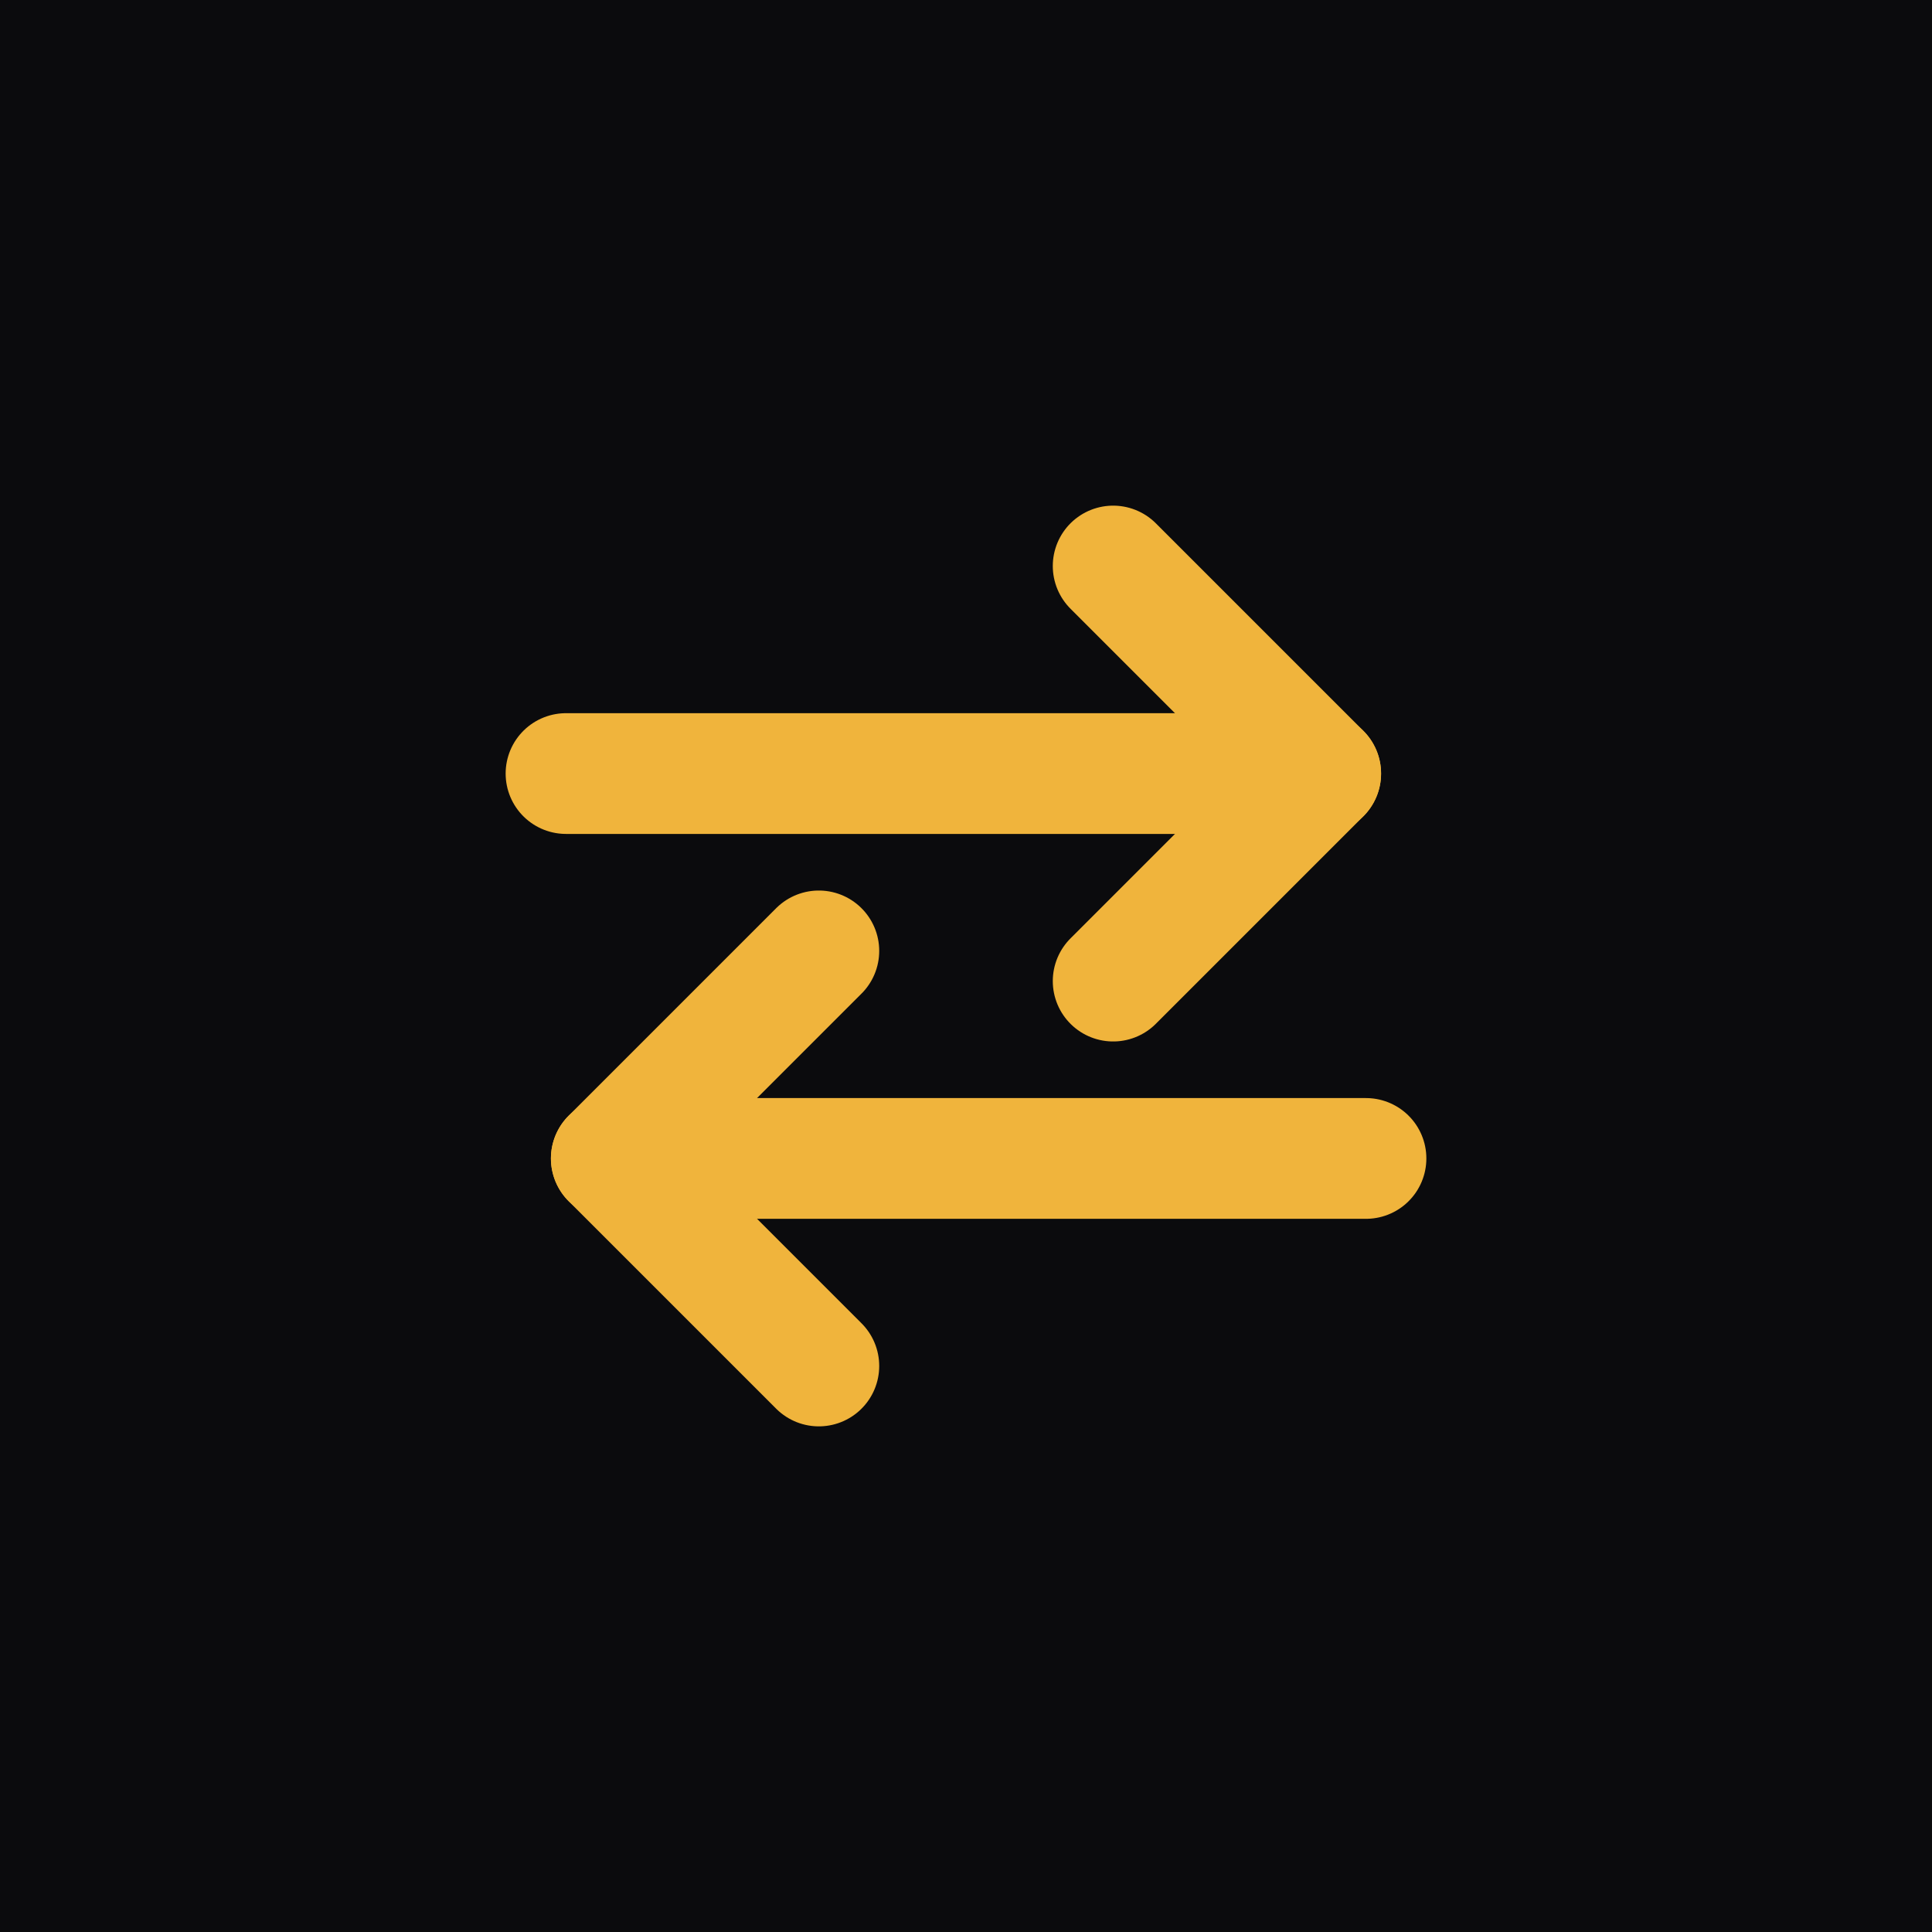
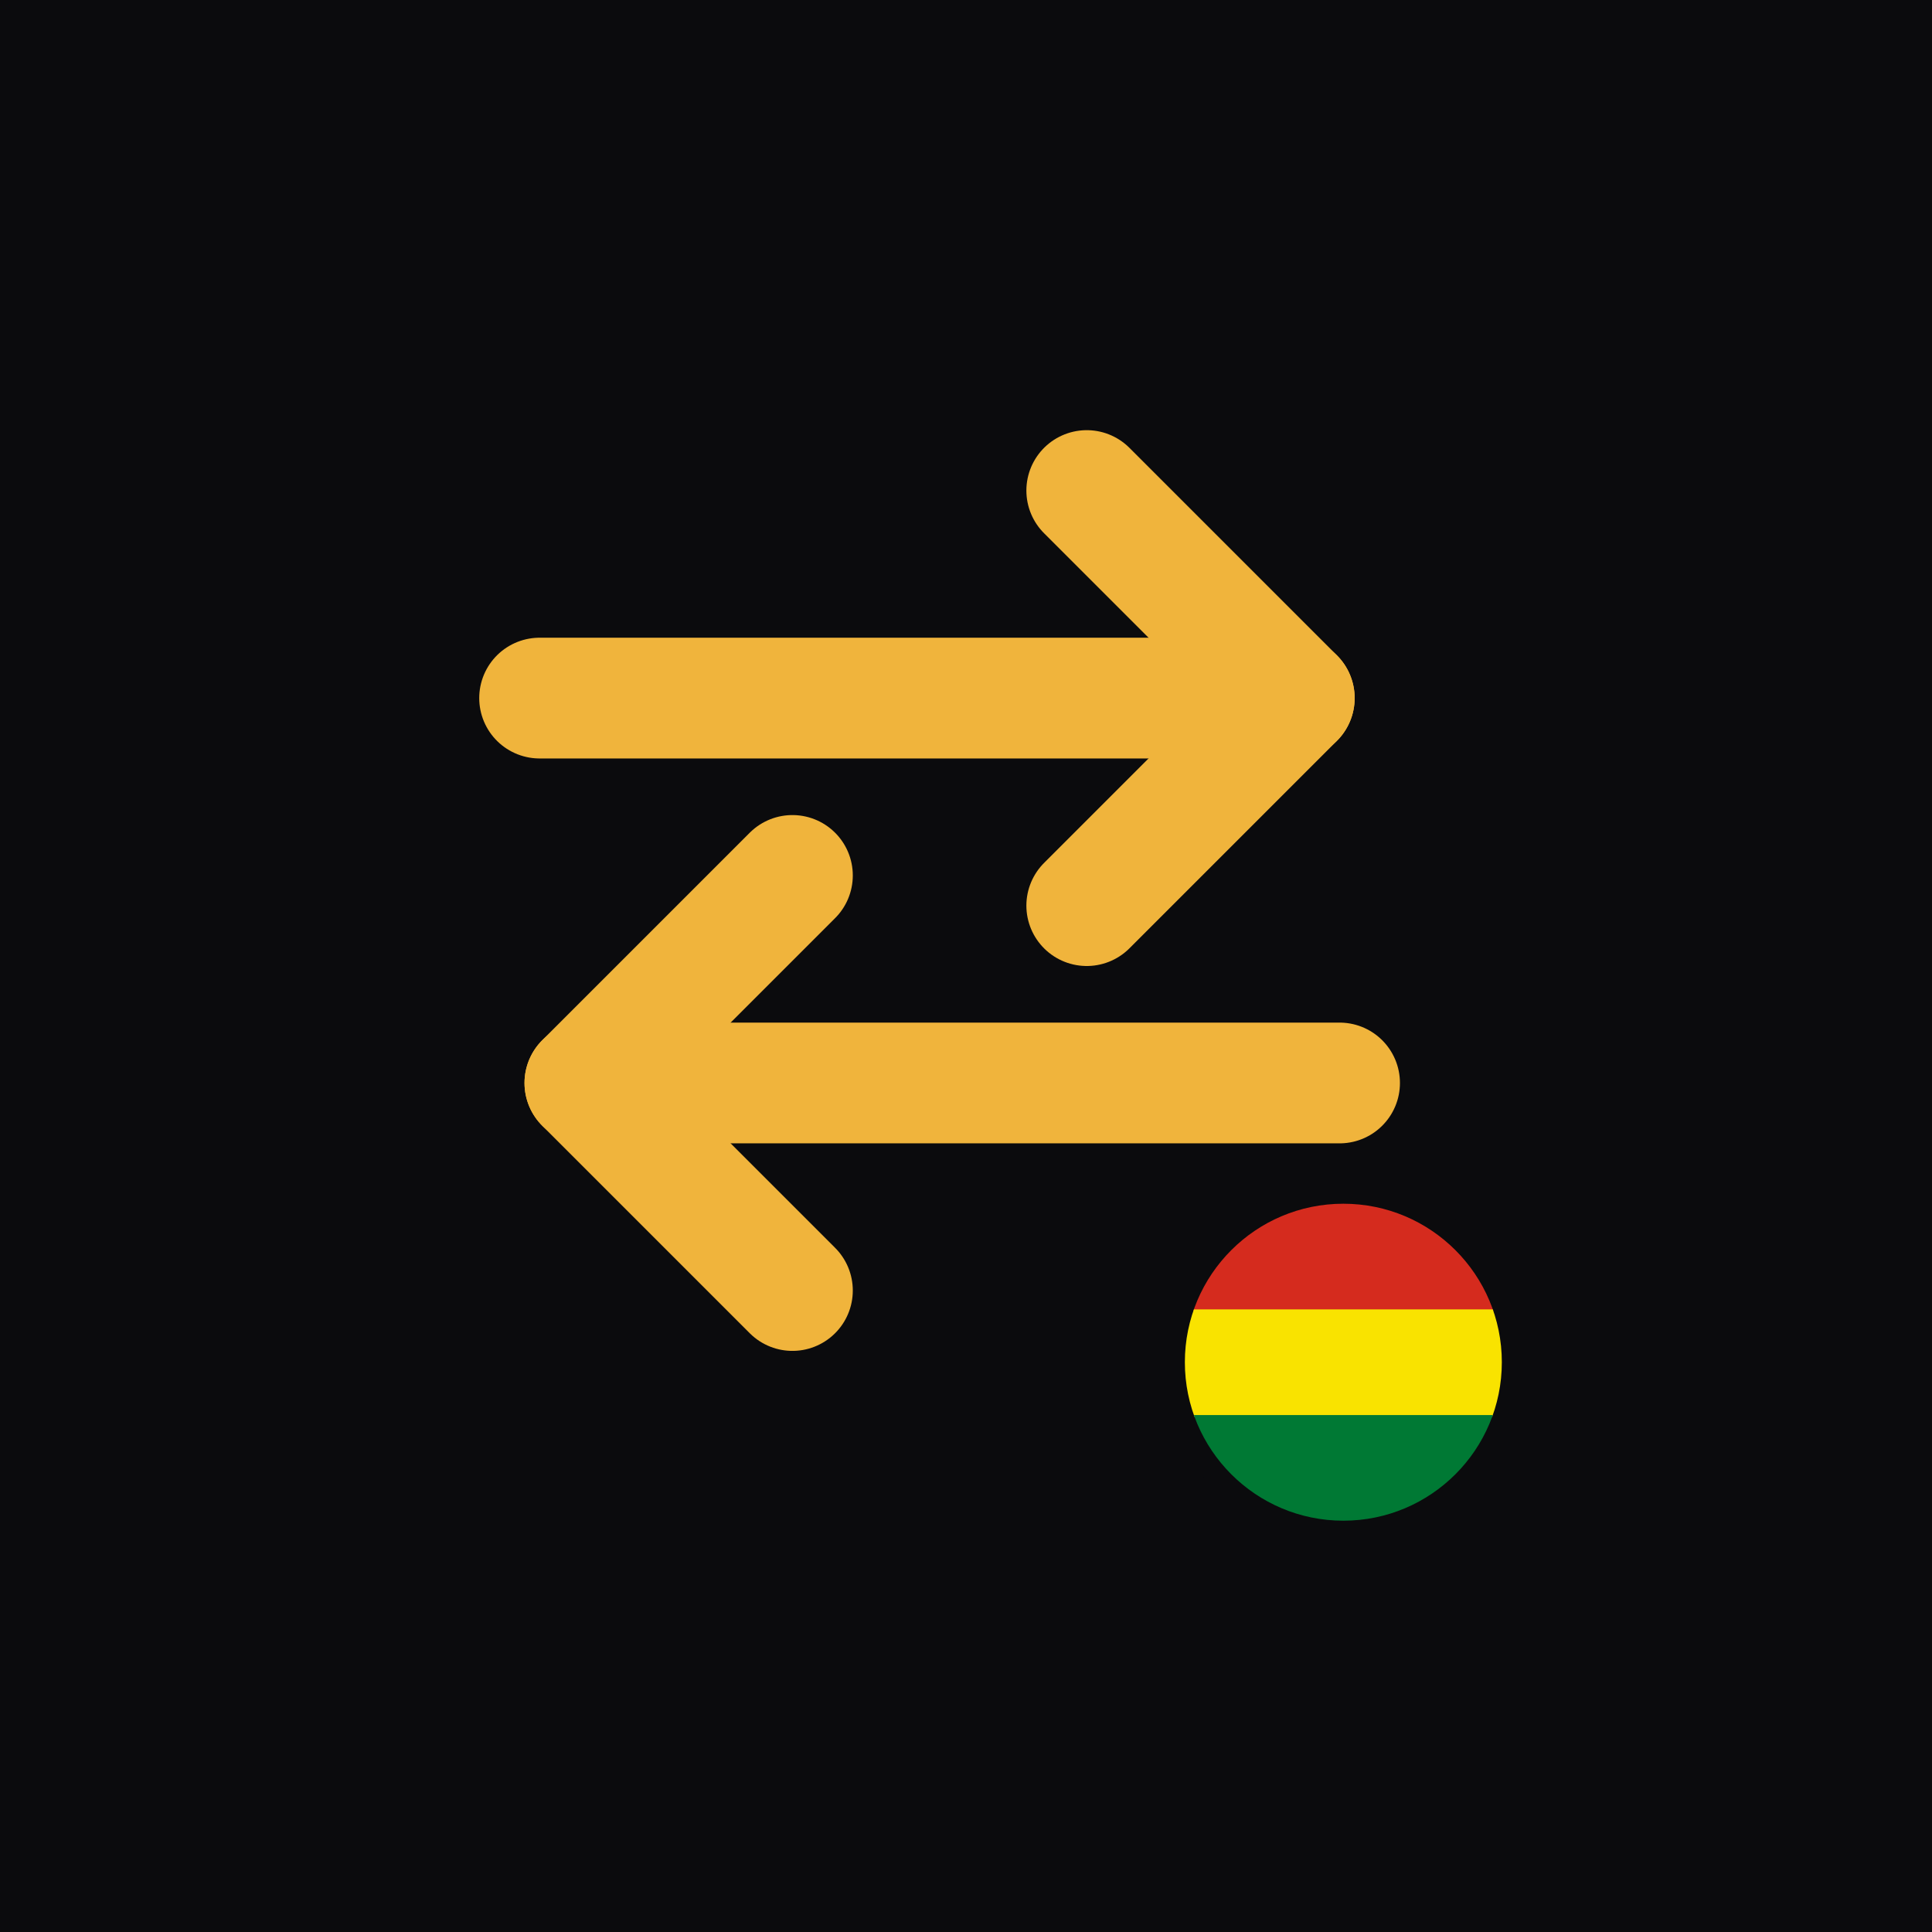
<svg xmlns="http://www.w3.org/2000/svg" viewBox="0 0 1024 1024">
  <rect width="1024" height="1024" fill="#0b0b0d" />
-   <g fill="none" stroke="#f0b43c" stroke-width="64" stroke-linecap="round" stroke-linejoin="round">
-     <path d="M300 410h400" />
-     <path d="M590 300l110 110-110 110" />
-     <path d="M724 614H324" />
-     <path d="M434 504L324 614l110 110" />
+   <g transform="translate(-14 -40)">
+     <g fill="none" stroke="#f0b43c" stroke-width="64" stroke-linecap="round" stroke-linejoin="round">
+       <path d="M300 410h400" />
+       <path d="M590 300l110 110-110 110" />
+       <path d="M724 614H324" />
+       <path d="M434 504L324 614l110 110" />
+     </g>
+   </g>
+   <defs>
+     <clipPath id="f">
+       <circle cx="712" cy="722" r="84" />
+     </clipPath>
+   </defs>
+   <circle cx="712" cy="722" r="96" fill="#0b0b0d" />
+   <g clip-path="url(#f)">
+     <rect x="628" y="638" width="168" height="57.0" fill="#d52b1e" />
+     <rect x="628" y="694.0" width="168" height="57.0" fill="#f9e300" />
+     <rect x="628" y="750.0" width="168" height="57.0" fill="#007934" />
  </g>
</svg>
